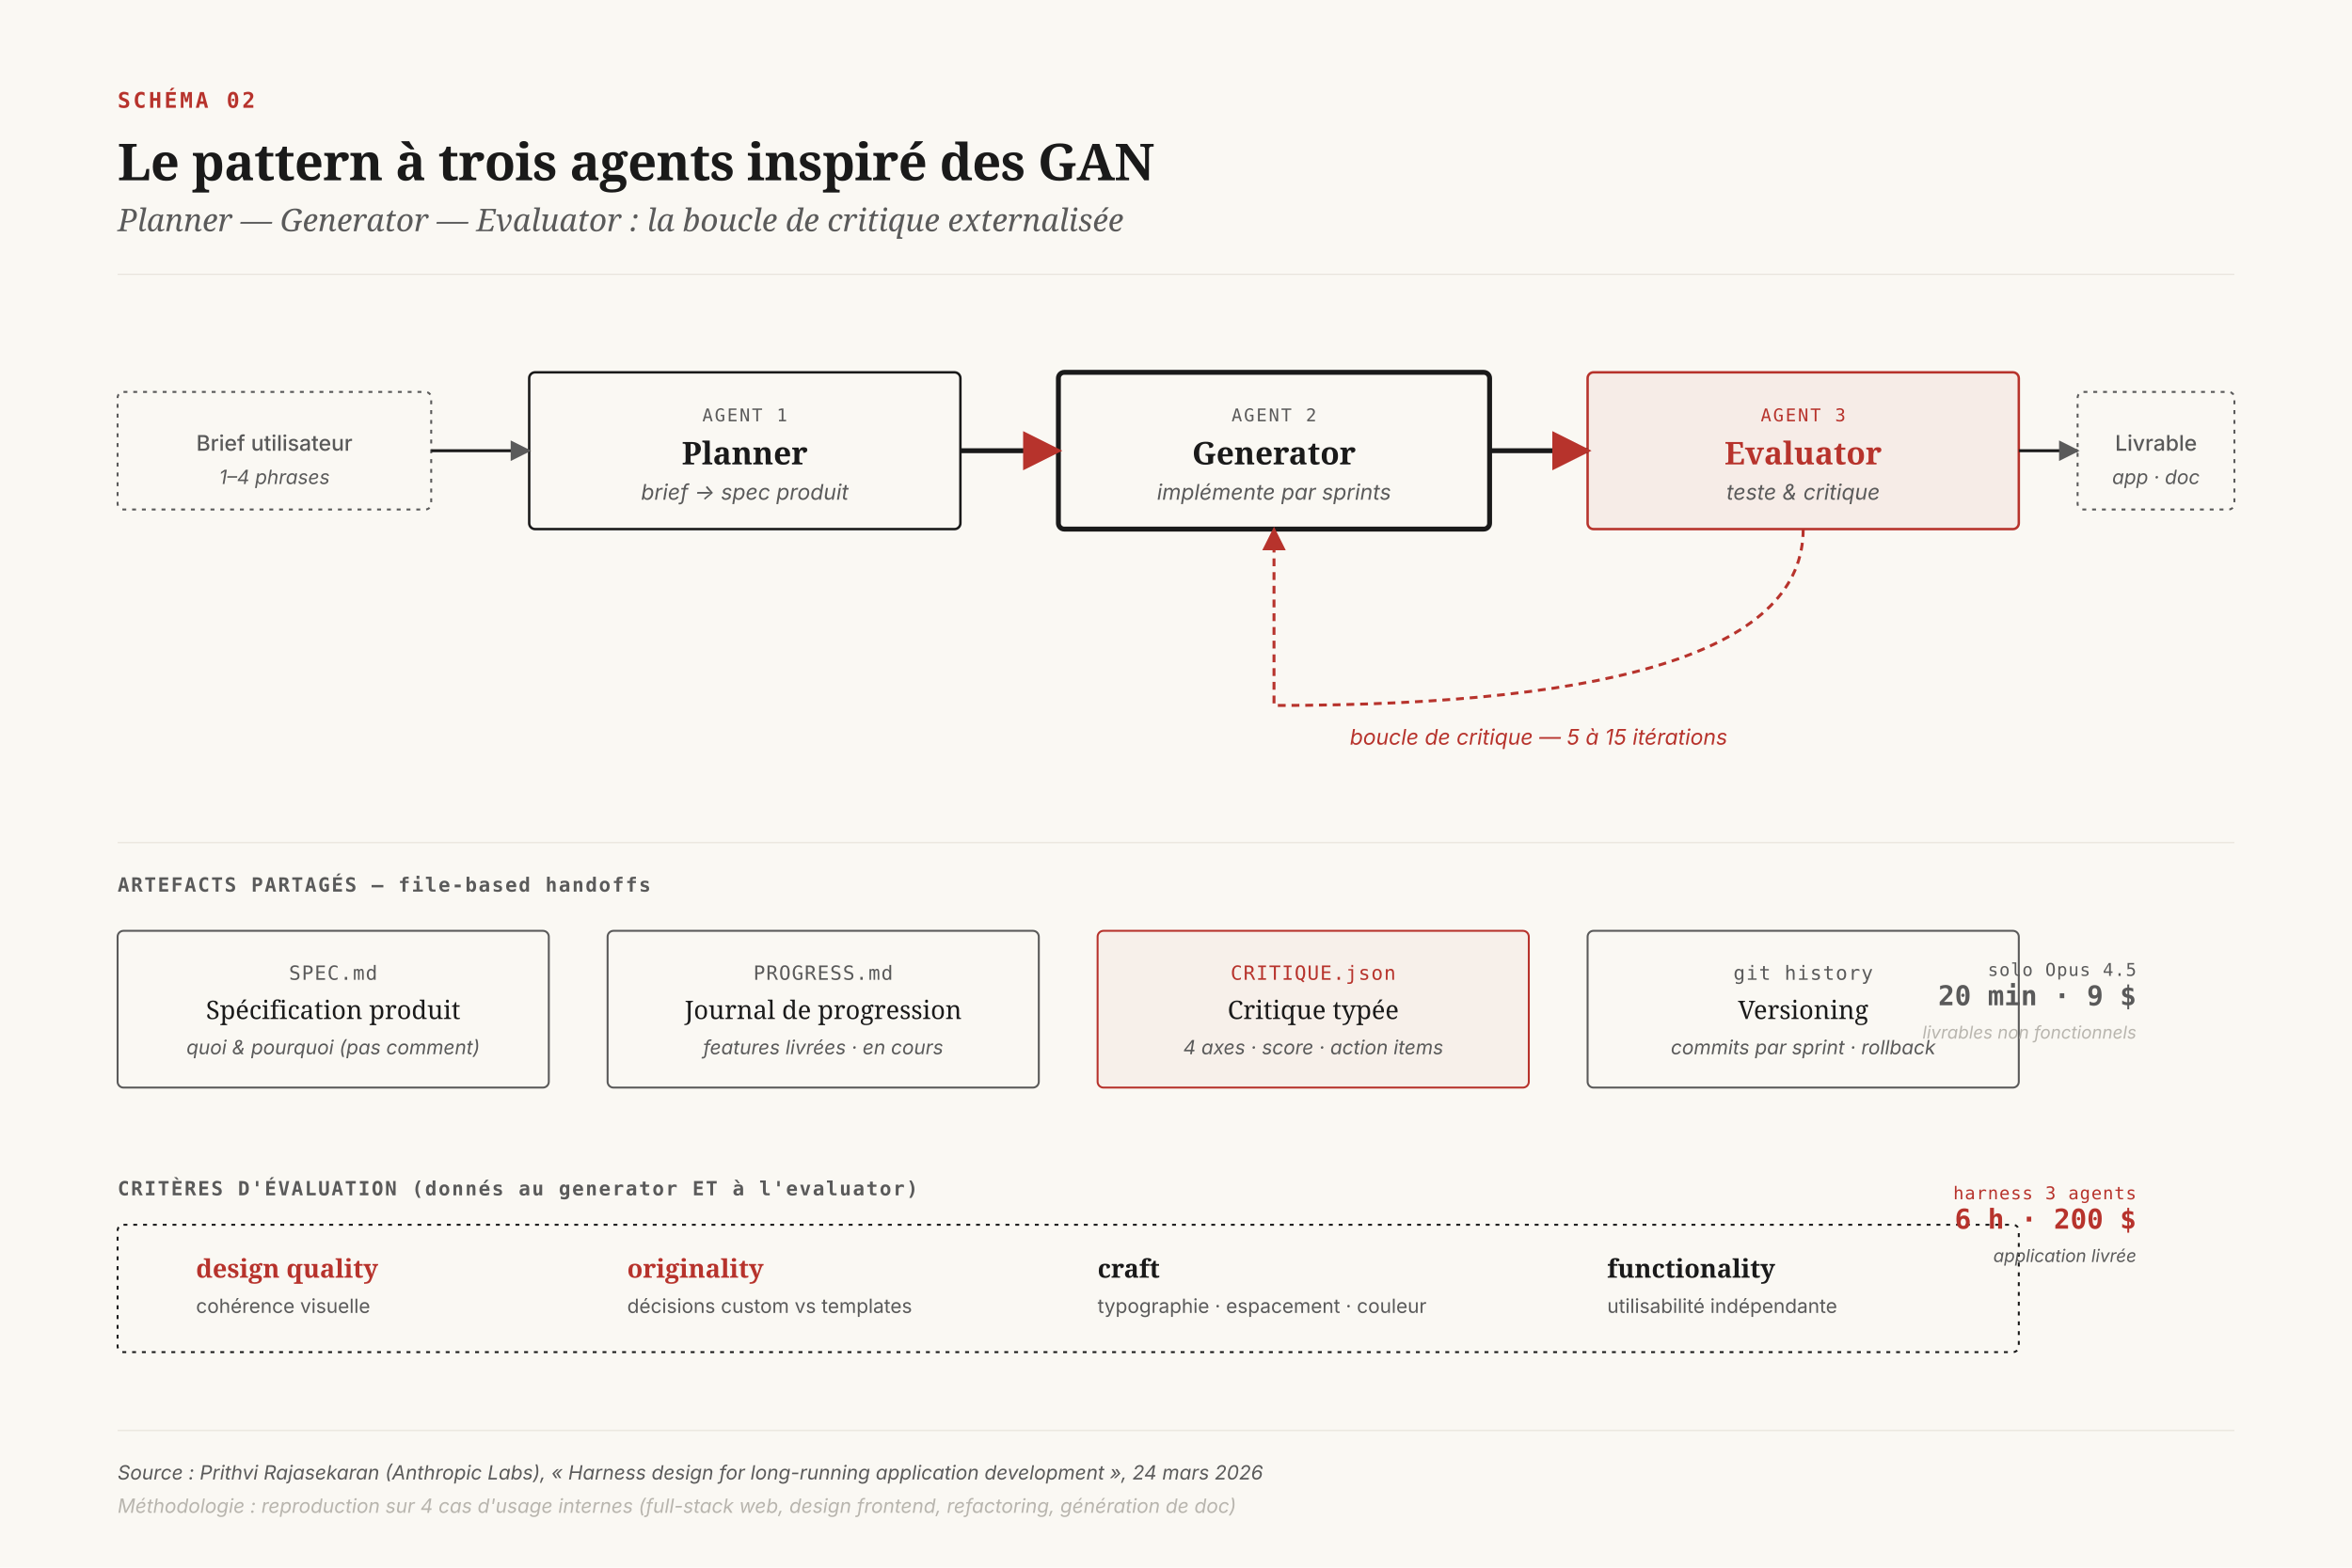
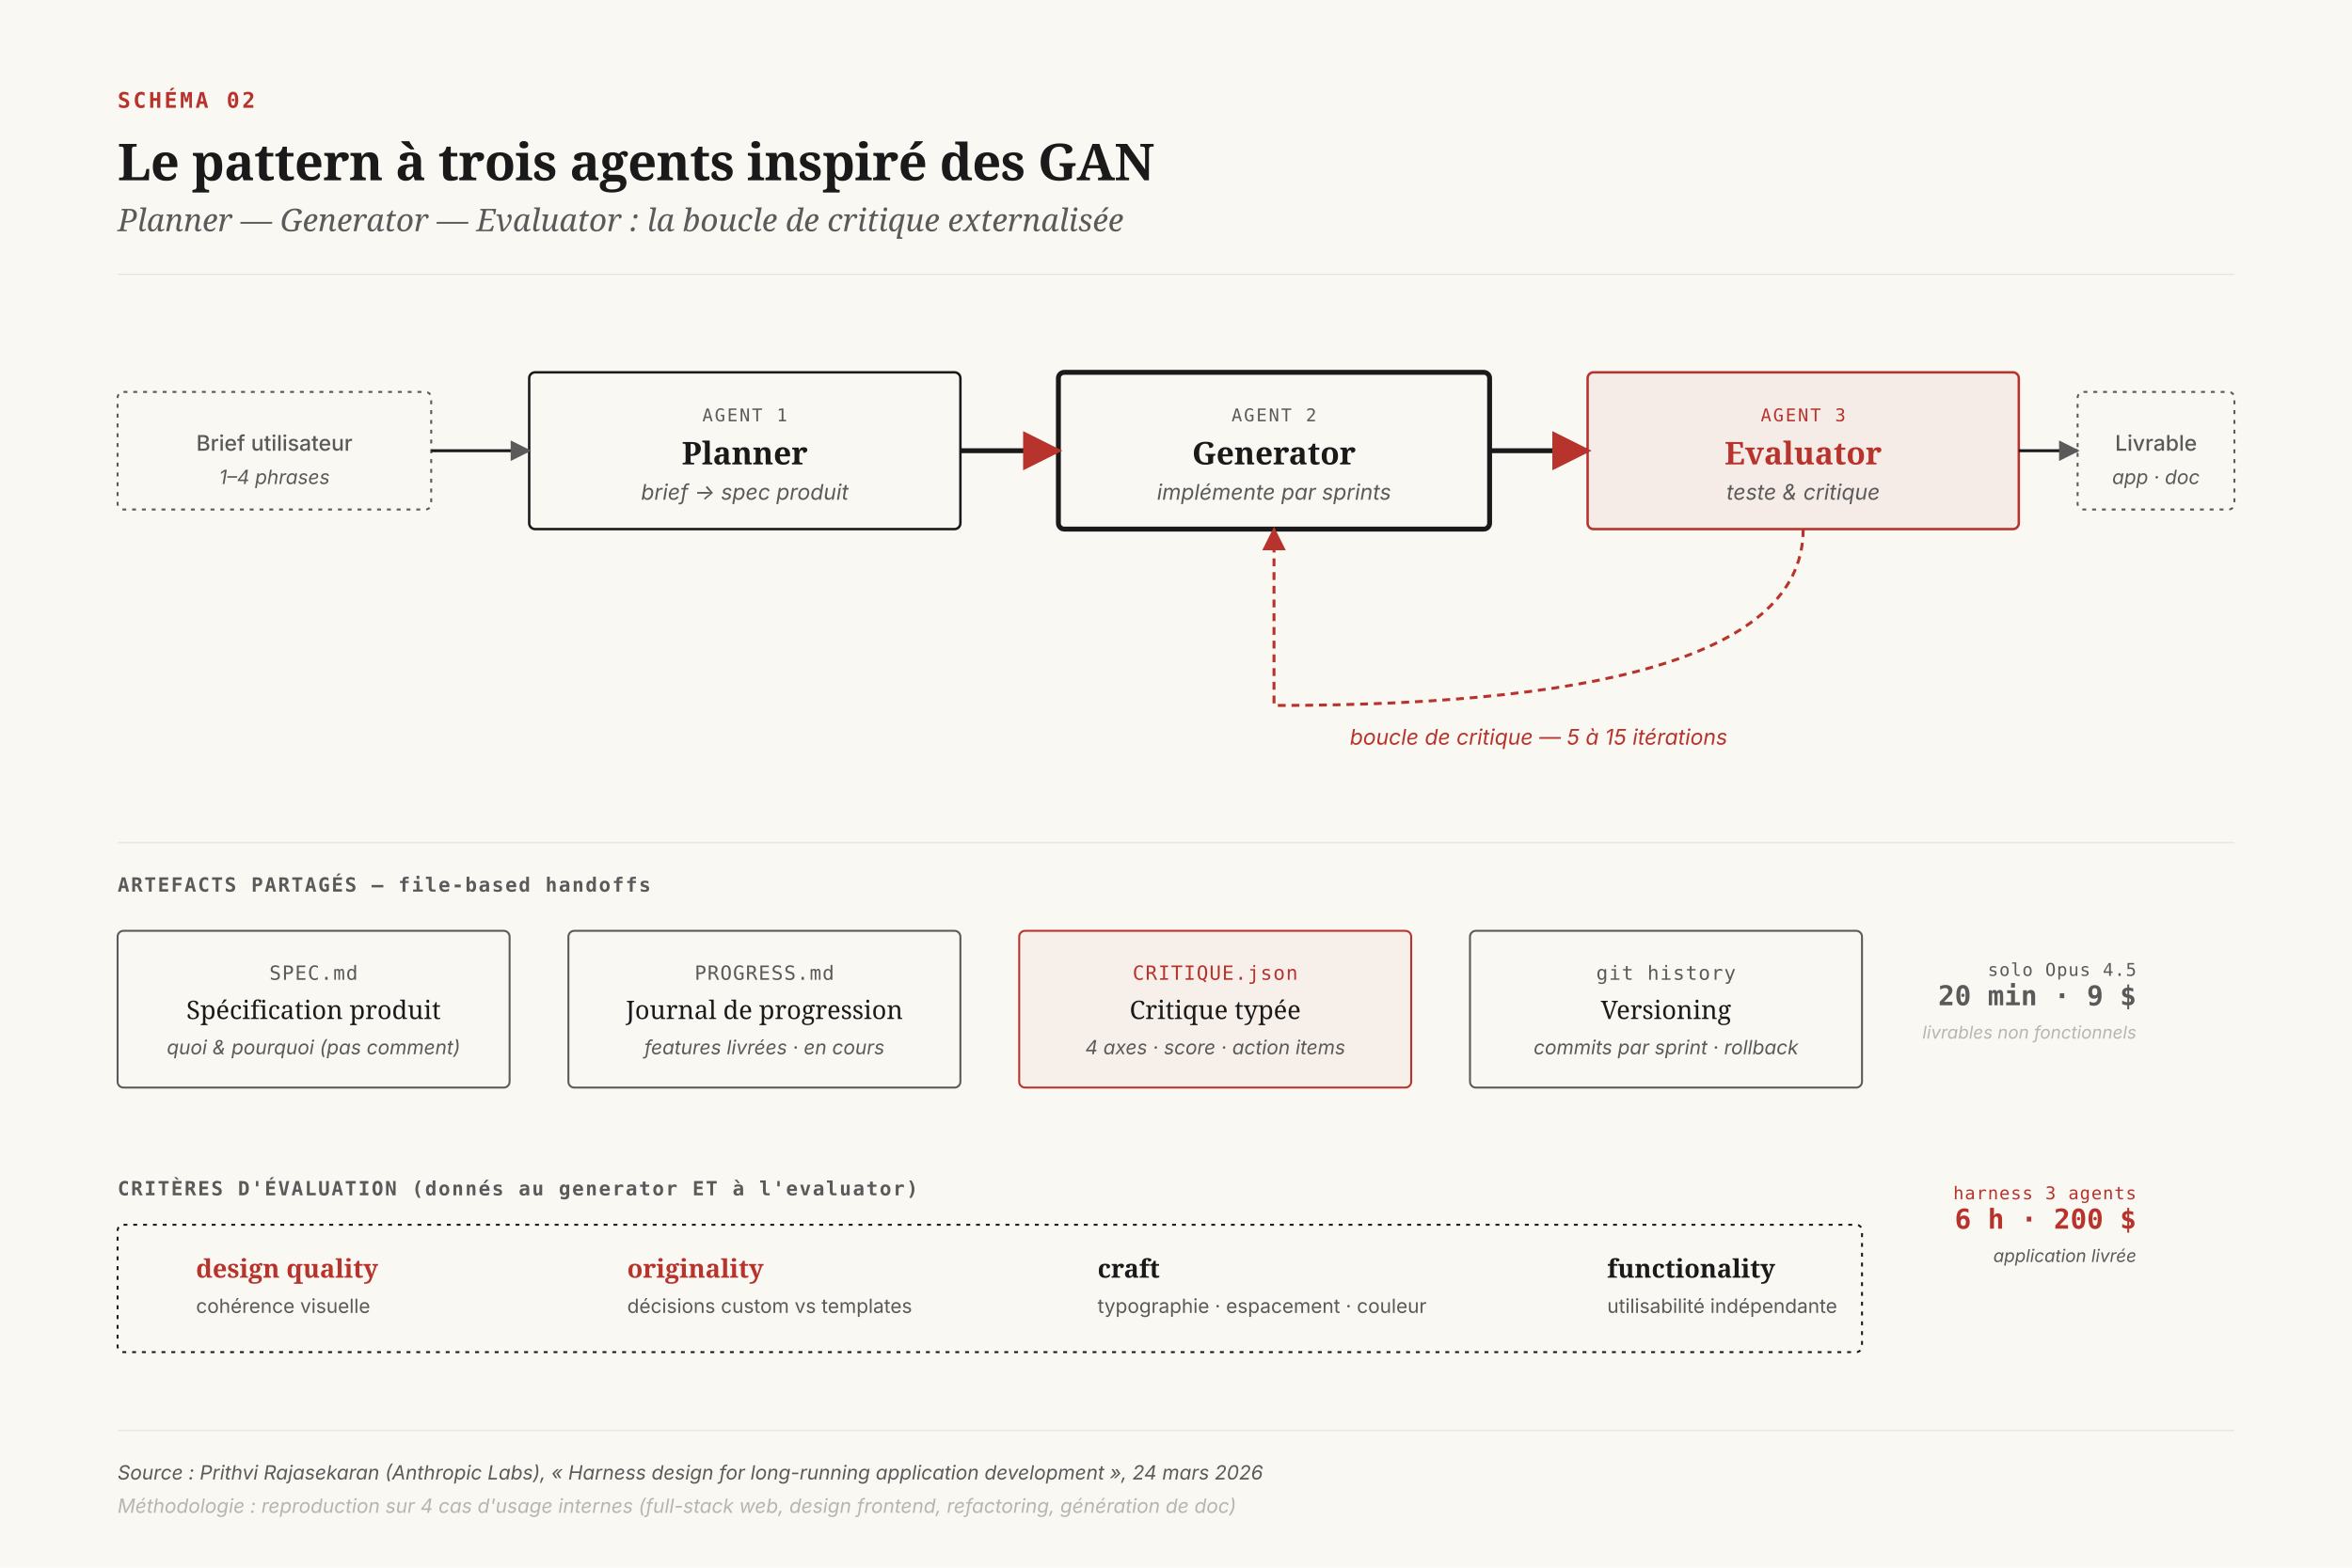
<svg xmlns="http://www.w3.org/2000/svg" viewBox="0 0 1200 800" data-schema-id="schema-02">
  <defs>
    <style>
      .display { font-family: 'Spectral', 'Playfair Display', Georgia, serif; }
      .body    { font-family: 'Inter', 'Helvetica Neue', system-ui, sans-serif; }
      .mono    { font-family: 'JetBrains Mono', 'IBM Plex Mono', monospace; }
    </style>
    <marker id="arrow-02" viewBox="0 0 10 10" refX="9" refY="5" markerWidth="7" markerHeight="7" orient="auto-start-reverse">
      <path d="M 0 0 L 10 5 L 0 10 z" fill="#5A5A5A" />
    </marker>
    <marker id="arrow-02-emph" viewBox="0 0 10 10" refX="9" refY="5" markerWidth="8" markerHeight="8" orient="auto-start-reverse">
      <path d="M 0 0 L 10 5 L 0 10 z" fill="#B7332C" />
    </marker>
  </defs>
  <rect width="1200" height="800" fill="#FAF8F3" />
  <text x="60" y="55" class="mono" font-size="11" font-weight="600" letter-spacing="0.12em" fill="#B7332C">SCHÉMA 02</text>
  <text x="60" y="92" class="display" font-size="26" font-weight="600" letter-spacing="-0.01em" fill="#1A1A1A">Le pattern à trois agents inspiré des GAN</text>
  <text x="60" y="118" class="display" font-size="16" font-style="italic" fill="#5A5A5A">Planner — Generator — Evaluator : la boucle de critique externalisée</text>
  <line x1="60" y1="140" x2="1140" y2="140" stroke="#E5E1D8" stroke-width="0.5" />
  <g>
    <rect x="60" y="200" width="160" height="60" rx="3" fill="#FAF8F3" stroke="#5A5A5A" stroke-width="1" stroke-dasharray="2 3" />
    <text x="140" y="230" class="body" font-size="11" font-weight="500" fill="#5A5A5A" text-anchor="middle">Brief utilisateur</text>
    <text x="140" y="247" class="body" font-size="10" font-style="italic" fill="#5A5A5A" text-anchor="middle">1–4 phrases</text>
  </g>
  <g class="interactive" data-card="planner" tabindex="0" role="button" aria-label="Planner agent">
    <rect x="270" y="190" width="220" height="80" rx="3" fill="#FAF8F3" stroke="#1A1A1A" stroke-width="1.25" />
    <text x="380" y="215" class="mono" font-size="9" letter-spacing="0.1em" fill="#5A5A5A" text-anchor="middle">AGENT 1</text>
    <text x="380" y="237" class="display" font-size="16" font-weight="600" fill="#1A1A1A" text-anchor="middle">Planner</text>
    <text x="380" y="255" class="body" font-size="11" font-style="italic" fill="#5A5A5A" text-anchor="middle">brief → spec produit</text>
  </g>
  <g class="interactive" data-card="generator" tabindex="0" role="button" aria-label="Generator agent">
    <rect x="540" y="190" width="220" height="80" rx="3" fill="#FAF8F3" stroke="#1A1A1A" stroke-width="2.5" />
    <text x="650" y="215" class="mono" font-size="9" letter-spacing="0.1em" fill="#5A5A5A" text-anchor="middle">AGENT 2</text>
    <text x="650" y="237" class="display" font-size="16" font-weight="600" fill="#1A1A1A" text-anchor="middle">Generator</text>
    <text x="650" y="255" class="body" font-size="11" font-style="italic" fill="#5A5A5A" text-anchor="middle">implémente par sprints</text>
  </g>
  <g class="interactive" data-card="evaluator" tabindex="0" role="button" aria-label="Evaluator agent">
    <rect x="810" y="190" width="220" height="80" rx="3" fill="#B7332C" fill-opacity="0.06" stroke="#B7332C" stroke-width="1.25" />
    <text x="920" y="215" class="mono" font-size="9" letter-spacing="0.1em" fill="#B7332C" text-anchor="middle">AGENT 3</text>
    <text x="920" y="237" class="display" font-size="16" font-weight="600" fill="#B7332C" text-anchor="middle">Evaluator</text>
    <text x="920" y="255" class="body" font-size="11" font-style="italic" fill="#5A5A5A" text-anchor="middle">teste &amp; critique</text>
  </g>
  <g>
    <rect x="1060" y="200" width="80" height="60" rx="3" fill="#FAF8F3" stroke="#5A5A5A" stroke-width="1" stroke-dasharray="2 3" />
    <text x="1100" y="230" class="body" font-size="11" font-weight="500" fill="#5A5A5A" text-anchor="middle">Livrable</text>
    <text x="1100" y="247" class="body" font-size="10" font-style="italic" fill="#5A5A5A" text-anchor="middle">app · doc</text>
  </g>
  <path d="M 220 230 L 270 230" stroke="#1A1A1A" stroke-width="1.5" fill="none" marker-end="url(#arrow-02)" />
  <path d="M 490 230 L 540 230" stroke="#1A1A1A" stroke-width="2.5" fill="none" marker-end="url(#arrow-02-emph)" />
  <path d="M 760 230 L 810 230" stroke="#1A1A1A" stroke-width="2.5" fill="none" marker-end="url(#arrow-02-emph)" />
  <path d="M 1030 230 L 1060 230" stroke="#1A1A1A" stroke-width="1.5" fill="none" marker-end="url(#arrow-02)" />
  <path d="M 920 270 Q 920 360 650 360 Q 650 320 650 270" stroke="#B7332C" stroke-width="1.5" fill="none" stroke-dasharray="4 3" marker-end="url(#arrow-02-emph)" />
  <text x="785" y="380" class="body" font-size="11" font-style="italic" fill="#B7332C" text-anchor="middle">boucle de critique — 5 à 15 itérations</text>
  <line x1="60" y1="430" x2="1140" y2="430" stroke="#E5E1D8" stroke-width="0.5" />
  <text x="60" y="455" class="mono" font-size="10" font-weight="600" letter-spacing="0.08em" fill="#5A5A5A">ARTEFACTS PARTAGÉS — file-based handoffs</text>
  <g class="interactive" data-card="spec" tabindex="0" role="button" aria-label="Specification produit">
-     <rect x="60" y="475" width="220" height="80" rx="3" fill="#FAF8F3" stroke="#5A5A5A" stroke-width="1" />
-     <text x="170" y="500" class="mono" font-size="10" letter-spacing="0.05em" fill="#5A5A5A" text-anchor="middle">SPEC.md</text>
-     <text x="170" y="520" class="display" font-size="13" fill="#1A1A1A" text-anchor="middle">Spécification produit</text>
-     <text x="170" y="538" class="body" font-size="10" font-style="italic" fill="#5A5A5A" text-anchor="middle">quoi &amp; pourquoi (pas comment)</text>
+     <rect x="60" y="475" width="200" height="80" rx="3" fill="#FAF8F3" stroke="#5A5A5A" stroke-width="1" />
+     <text x="160" y="500" class="mono" font-size="10" letter-spacing="0.05em" fill="#5A5A5A" text-anchor="middle">SPEC.md</text>
+     <text x="160" y="520" class="display" font-size="13" fill="#1A1A1A" text-anchor="middle">Spécification produit</text>
+     <text x="160" y="538" class="body" font-size="10" font-style="italic" fill="#5A5A5A" text-anchor="middle">quoi &amp; pourquoi (pas comment)</text>
  </g>
  <g class="interactive" data-card="progress" tabindex="0" role="button" aria-label="Progress tracking">
-     <rect x="310" y="475" width="220" height="80" rx="3" fill="#FAF8F3" stroke="#5A5A5A" stroke-width="1" />
-     <text x="420" y="500" class="mono" font-size="10" letter-spacing="0.05em" fill="#5A5A5A" text-anchor="middle">PROGRESS.md</text>
-     <text x="420" y="520" class="display" font-size="13" fill="#1A1A1A" text-anchor="middle">Journal de progression</text>
-     <text x="420" y="538" class="body" font-size="10" font-style="italic" fill="#5A5A5A" text-anchor="middle">features livrées · en cours</text>
+     <rect x="290" y="475" width="200" height="80" rx="3" fill="#FAF8F3" stroke="#5A5A5A" stroke-width="1" />
+     <text x="390" y="500" class="mono" font-size="10" letter-spacing="0.05em" fill="#5A5A5A" text-anchor="middle">PROGRESS.md</text>
+     <text x="390" y="520" class="display" font-size="13" fill="#1A1A1A" text-anchor="middle">Journal de progression</text>
+     <text x="390" y="538" class="body" font-size="10" font-style="italic" fill="#5A5A5A" text-anchor="middle">features livrées · en cours</text>
  </g>
  <g class="interactive" data-card="critique" tabindex="0" role="button" aria-label="Critique structurée">
-     <rect x="560" y="475" width="220" height="80" rx="3" fill="#B7332C" fill-opacity="0.04" stroke="#B7332C" stroke-width="1" />
-     <text x="670" y="500" class="mono" font-size="10" letter-spacing="0.05em" fill="#B7332C" text-anchor="middle">CRITIQUE.json</text>
-     <text x="670" y="520" class="display" font-size="13" fill="#1A1A1A" text-anchor="middle">Critique typée</text>
-     <text x="670" y="538" class="body" font-size="10" font-style="italic" fill="#5A5A5A" text-anchor="middle">4 axes · score · action items</text>
+     <rect x="520" y="475" width="200" height="80" rx="3" fill="#B7332C" fill-opacity="0.04" stroke="#B7332C" stroke-width="1" />
+     <text x="620" y="500" class="mono" font-size="10" letter-spacing="0.05em" fill="#B7332C" text-anchor="middle">CRITIQUE.json</text>
+     <text x="620" y="520" class="display" font-size="13" fill="#1A1A1A" text-anchor="middle">Critique typée</text>
+     <text x="620" y="538" class="body" font-size="10" font-style="italic" fill="#5A5A5A" text-anchor="middle">4 axes · score · action items</text>
  </g>
  <g class="interactive" data-card="git" tabindex="0" role="button" aria-label="Versioning git">
-     <rect x="810" y="475" width="220" height="80" rx="3" fill="#FAF8F3" stroke="#5A5A5A" stroke-width="1" />
-     <text x="920" y="500" class="mono" font-size="10" letter-spacing="0.05em" fill="#5A5A5A" text-anchor="middle">git history</text>
-     <text x="920" y="520" class="display" font-size="13" fill="#1A1A1A" text-anchor="middle">Versioning</text>
-     <text x="920" y="538" class="body" font-size="10" font-style="italic" fill="#5A5A5A" text-anchor="middle">commits par sprint · rollback</text>
+     <rect x="750" y="475" width="200" height="80" rx="3" fill="#FAF8F3" stroke="#5A5A5A" stroke-width="1" />
+     <text x="850" y="500" class="mono" font-size="10" letter-spacing="0.05em" fill="#5A5A5A" text-anchor="middle">git history</text>
+     <text x="850" y="520" class="display" font-size="13" fill="#1A1A1A" text-anchor="middle">Versioning</text>
+     <text x="850" y="538" class="body" font-size="10" font-style="italic" fill="#5A5A5A" text-anchor="middle">commits par sprint · rollback</text>
  </g>
  <text x="60" y="610" class="mono" font-size="10" font-weight="600" letter-spacing="0.08em" fill="#5A5A5A">CRITÈRES D'ÉVALUATION (donnés au generator ET à l'evaluator)</text>
  <g class="interactive" data-card="criteres" tabindex="0" role="button" aria-label="Quatre critères">
-     <rect x="60" y="625" width="970" height="65" rx="3" fill="#FAF8F3" stroke="#1A1A1A" stroke-width="1" stroke-dasharray="2 3" />
+     <rect x="60" y="625" width="890" height="65" rx="3" fill="#FAF8F3" stroke="#1A1A1A" stroke-width="1" stroke-dasharray="2 3" />
    <text x="100" y="652" class="display" font-size="13" font-weight="600" fill="#B7332C">design quality</text>
    <text x="100" y="670" class="body" font-size="10" fill="#5A5A5A">cohérence visuelle</text>
    <text x="320" y="652" class="display" font-size="13" font-weight="600" fill="#B7332C">originality</text>
    <text x="320" y="670" class="body" font-size="10" fill="#5A5A5A">décisions custom vs templates</text>
    <text x="560" y="652" class="display" font-size="13" font-weight="600" fill="#1A1A1A">craft</text>
    <text x="560" y="670" class="body" font-size="10" fill="#5A5A5A">typographie · espacement · couleur</text>
    <text x="820" y="652" class="display" font-size="13" font-weight="600" fill="#1A1A1A">functionality</text>
    <text x="820" y="670" class="body" font-size="10" fill="#5A5A5A">utilisabilité indépendante</text>
  </g>
  <text x="1090" y="498" class="mono" font-size="9" letter-spacing="0.05em" fill="#5A5A5A" text-anchor="end">solo Opus 4.5</text>
  <text x="1090" y="513" class="mono" font-size="14" font-weight="600" fill="#5A5A5A" text-anchor="end">20 min · 9 $</text>
  <text x="1090" y="530" class="body" font-size="9" font-style="italic" fill="#B8B5AE" text-anchor="end">livrables non fonctionnels</text>
  <text x="1090" y="612" class="mono" font-size="9" letter-spacing="0.05em" fill="#B7332C" text-anchor="end">harness 3 agents</text>
  <text x="1090" y="627" class="mono" font-size="14" font-weight="600" fill="#B7332C" text-anchor="end">6 h · 200 $</text>
  <text x="1090" y="644" class="body" font-size="9" font-style="italic" fill="#5A5A5A" text-anchor="end">application livrée</text>
  <line x1="60" y1="730" x2="1140" y2="730" stroke="#E5E1D8" stroke-width="0.5" />
  <text x="60" y="755" class="body" font-size="10" font-style="italic" fill="#5A5A5A">Source : Prithvi Rajasekaran (Anthropic Labs), « Harness design for long-running application development », 24 mars 2026</text>
  <text x="60" y="772" class="body" font-size="10" font-style="italic" fill="#B8B5AE">Méthodologie : reproduction sur 4 cas d'usage internes (full-stack web, design frontend, refactoring, génération de doc)</text>
</svg>
